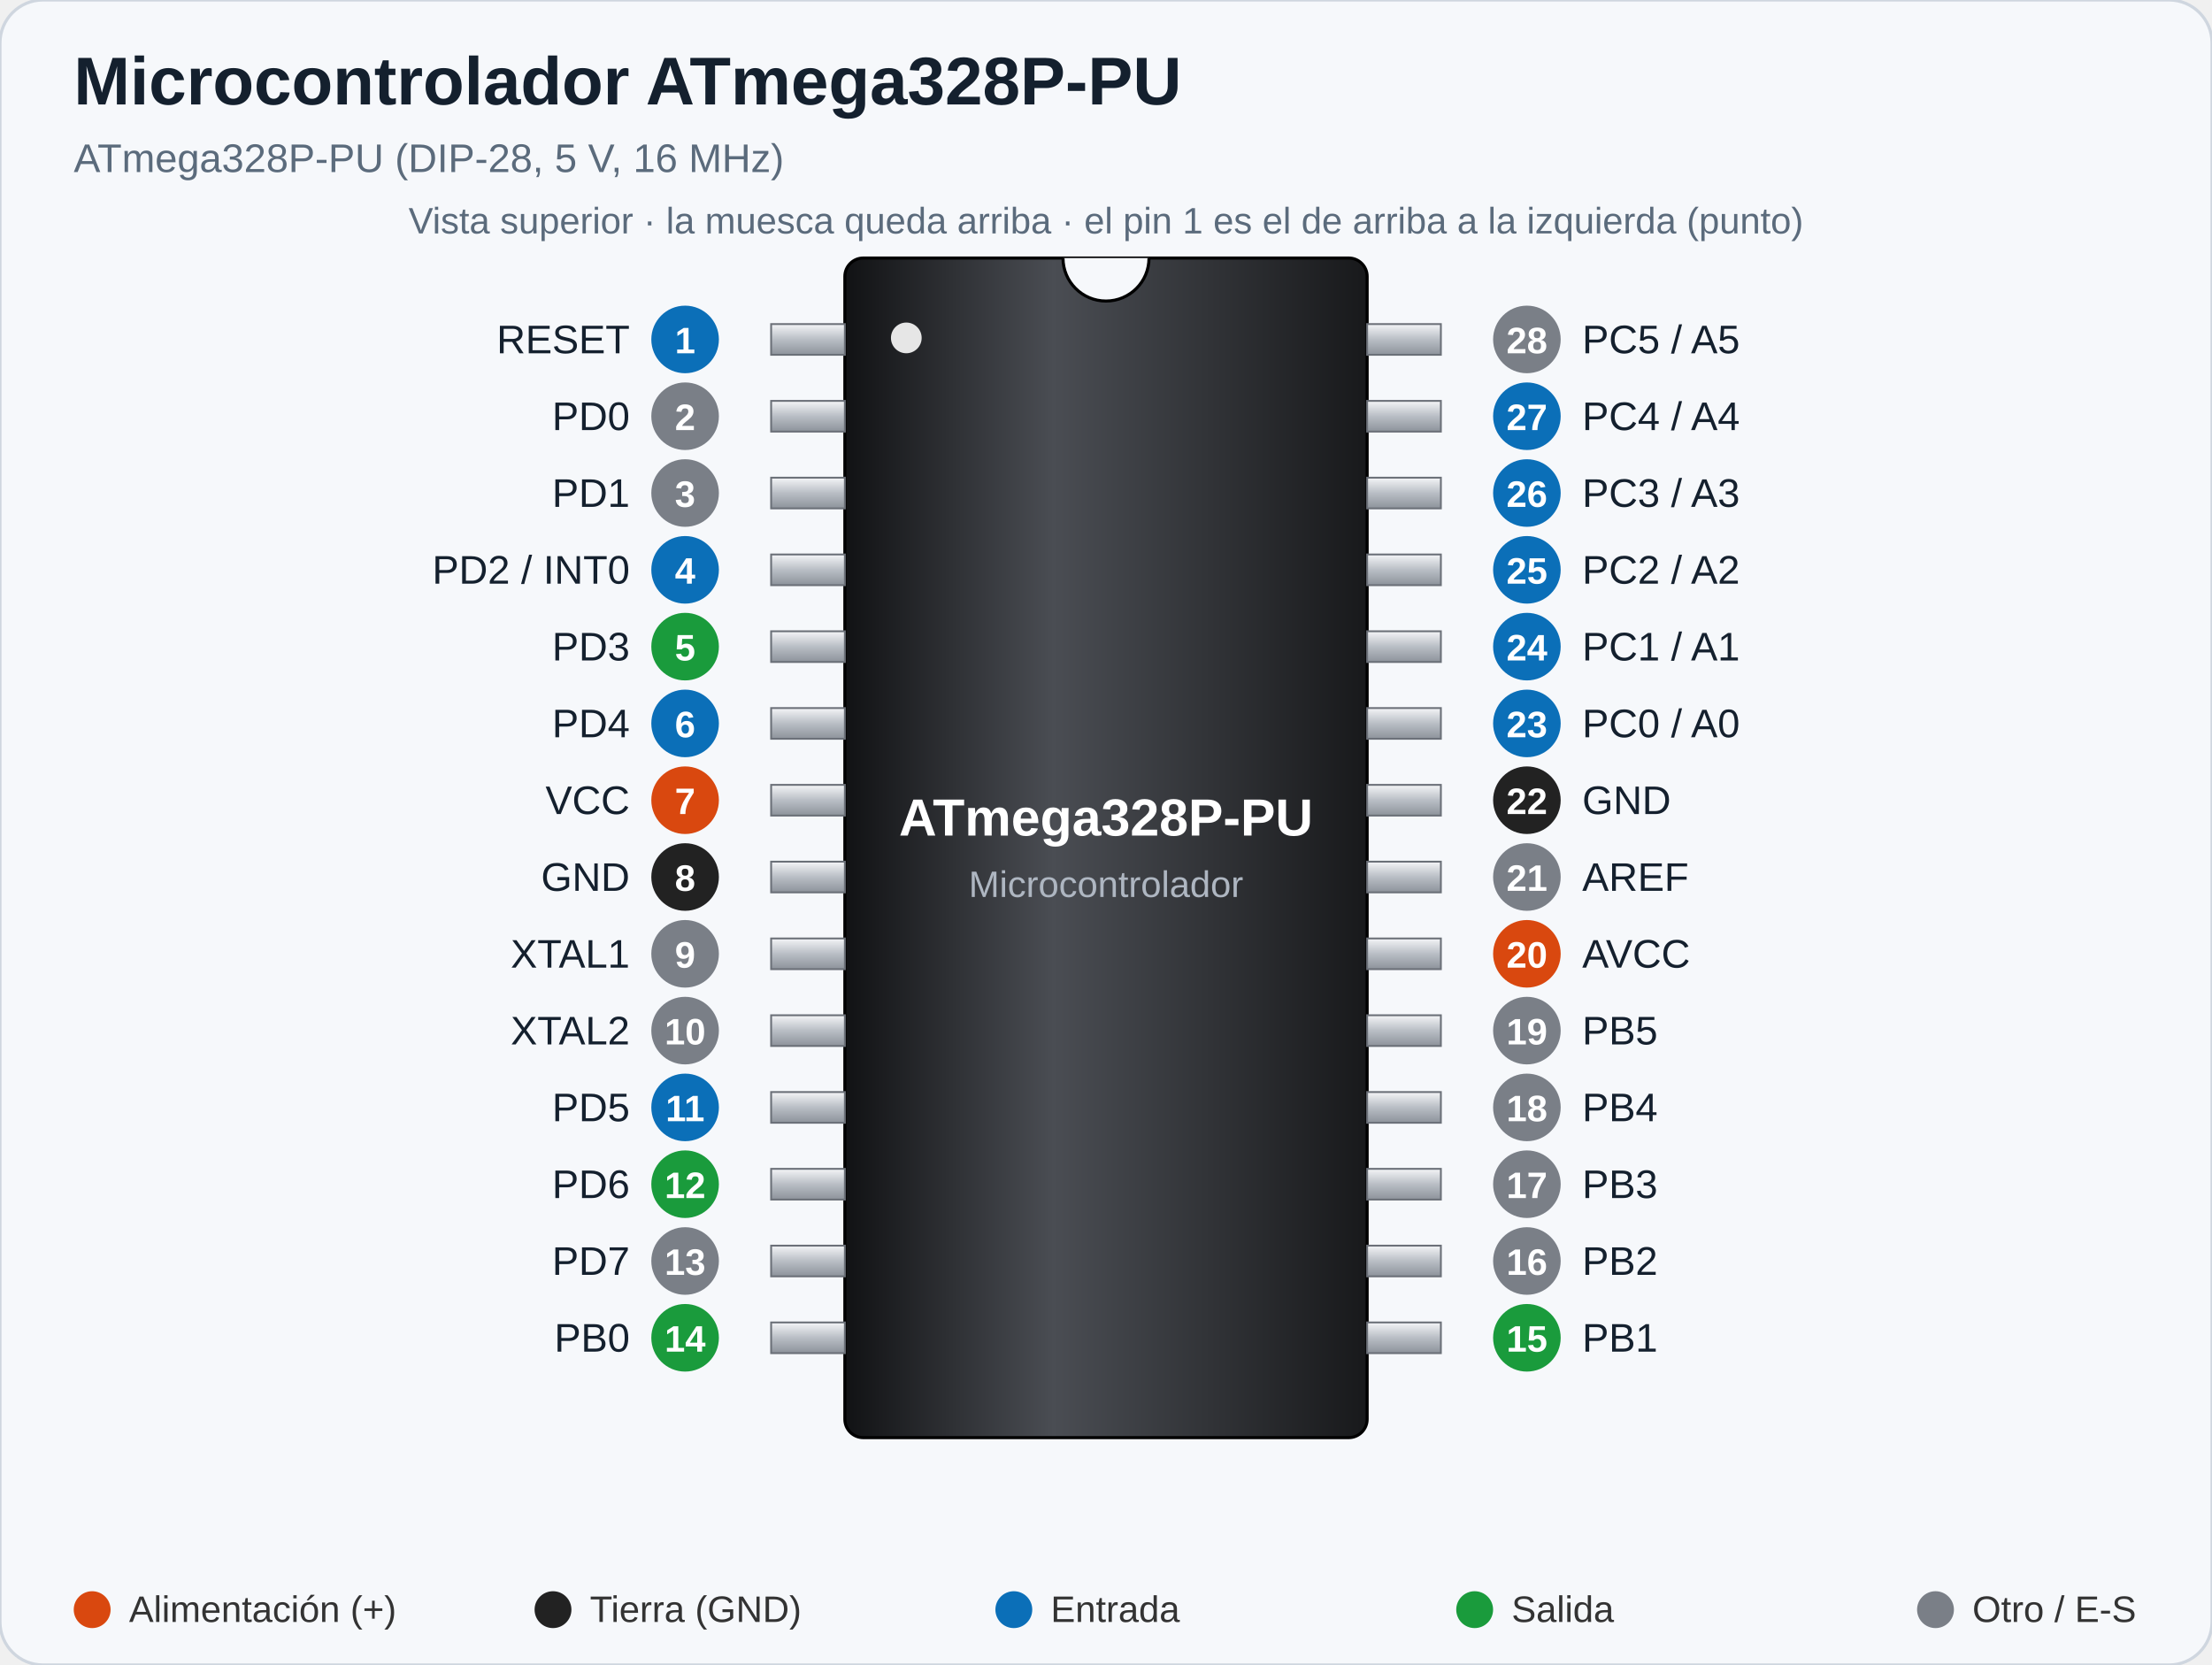
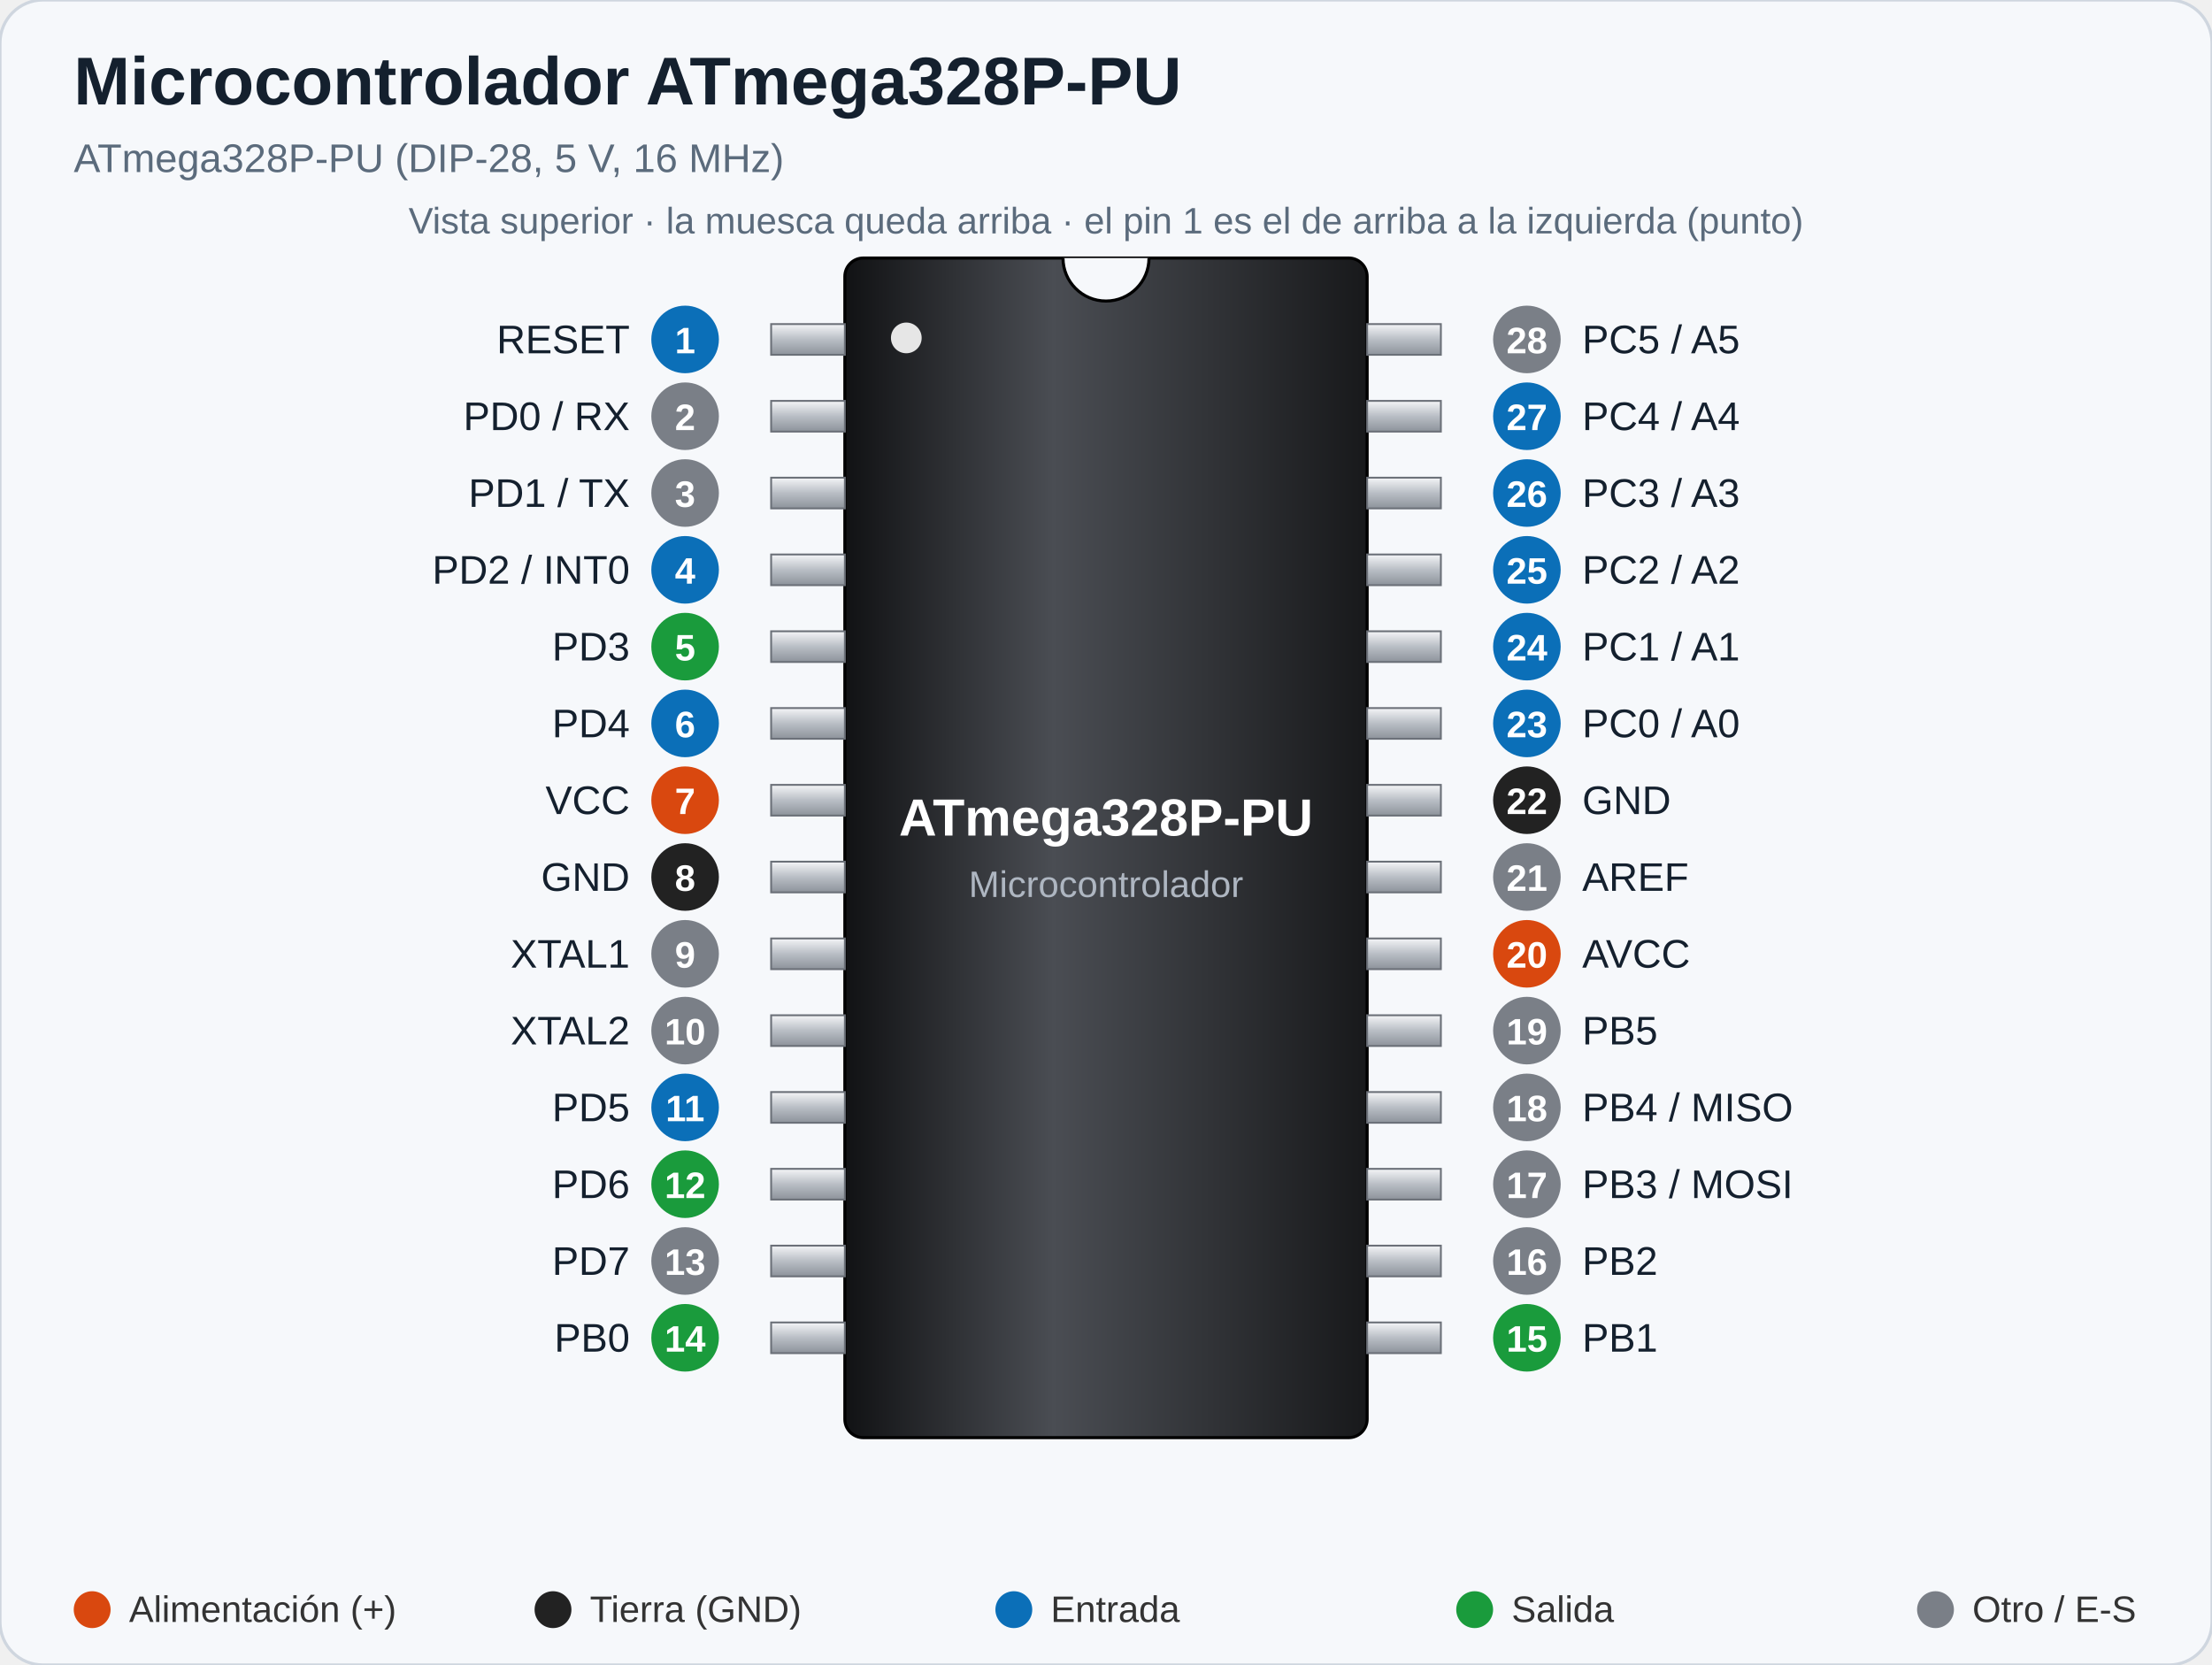
<svg xmlns="http://www.w3.org/2000/svg" viewBox="0 0 720 542" font-family="Arial,Helvetica,sans-serif">
  <defs>
    <linearGradient id="metal" x1="0" y1="0" x2="0" y2="1">
      <stop offset="0" stop-color="#f4f5f7" />
      <stop offset=".5" stop-color="#b9bec5" />
      <stop offset="1" stop-color="#8d939b" />
    </linearGradient>
    <linearGradient id="metalh" x1="0" y1="0" x2="1" y2="0">
      <stop offset="0" stop-color="#8d939b" />
      <stop offset=".45" stop-color="#f4f5f7" />
      <stop offset="1" stop-color="#9aa0a8" />
    </linearGradient>
    <linearGradient id="blk" x1="0" y1="0" x2="0" y2="1">
      <stop offset="0" stop-color="#4a4d53" />
      <stop offset=".5" stop-color="#26282c" />
      <stop offset="1" stop-color="#111214" />
    </linearGradient>
    <linearGradient id="blkh" x1="0" y1="0" x2="1" y2="0">
      <stop offset="0" stop-color="#111214" />
      <stop offset=".4" stop-color="#4a4d53" />
      <stop offset="1" stop-color="#18191b" />
    </linearGradient>
    <linearGradient id="beige" x1="0" y1="0" x2="0" y2="1">
      <stop offset="0" stop-color="#f4e6c3" />
      <stop offset=".5" stop-color="#e2cd97" />
      <stop offset="1" stop-color="#bda56c" />
    </linearGradient>
    <linearGradient id="blue" x1="0" y1="0" x2="0" y2="1">
      <stop offset="0" stop-color="#4a8be0" />
      <stop offset="1" stop-color="#1a4a96" />
    </linearGradient>
    <linearGradient id="green" x1="0" y1="0" x2="0" y2="1">
      <stop offset="0" stop-color="#2fae5a" />
      <stop offset="1" stop-color="#12683a" />
    </linearGradient>
    <linearGradient id="orange" x1="0" y1="0" x2="0" y2="1">
      <stop offset="0" stop-color="#f6b45c" />
      <stop offset="1" stop-color="#c8741a" />
    </linearGradient>
    <radialGradient id="ledg" cx=".4" cy=".35" r=".7">
      <stop offset="0" stop-color="#b9ffc9" />
      <stop offset=".6" stop-color="#25c04f" />
      <stop offset="1" stop-color="#127a2e" />
    </radialGradient>
    <radialGradient id="ledr" cx=".4" cy=".35" r=".7">
      <stop offset="0" stop-color="#ffc2c2" />
      <stop offset=".6" stop-color="#e02020" />
      <stop offset="1" stop-color="#8a0e0e" />
    </radialGradient>
  </defs>
  <rect width="720" height="542" rx="14" fill="#f6f8fb" stroke="#cfd6df" />
  <text x="24" y="34" font-size="22" font-weight="bold" fill="#14202e">Microcontrolador ATmega328P-PU</text>
  <text x="24" y="56" font-size="13" fill="#5b6b7c">ATmega328P-PU (DIP-28, 5 V, 16 MHz)</text>
  <rect x="275.0" y="84" width="170" height="384" rx="6" fill="url(#blkh)" stroke="#000" />
  <path d="M346.0,84 a14,14 0 0 0 28,0" fill="#f6f8fb" stroke="#000" />
  <circle cx="295.0" cy="110" r="5" fill="#e6e6e6" />
  <text x="360.0" y="272.0" font-size="17" font-weight="bold" fill="#fff" text-anchor="middle" transform="rotate(0)">ATmega328P-PU</text>
  <text x="360.0" y="292.0" font-size="12" fill="#aeb6c1" text-anchor="middle">Microcontrolador</text>
  <rect x="251.0" y="105.5" width="24" height="10" fill="url(#metal)" stroke="#6b7078" stroke-width=".6" />
  <circle cx="223.0" cy="110.5" r="11" fill="#0b6fb8" />
  <text x="223.0" y="115.0" font-size="12" font-weight="bold" fill="#fff" text-anchor="middle">1</text>
  <text x="205.0" y="115.0" font-size="13" fill="#14202e" text-anchor="end">RESET</text>
  <rect x="445.0" y="105.5" width="24" height="10" fill="url(#metal)" stroke="#6b7078" stroke-width=".6" />
  <circle cx="497.0" cy="110.5" r="11" fill="#7a7f87" />
  <text x="497.0" y="115.0" font-size="12" font-weight="bold" fill="#fff" text-anchor="middle">28</text>
  <text x="515.0" y="115.0" font-size="13" fill="#14202e" text-anchor="start">PC5 / A5</text>
  <rect x="251.0" y="130.5" width="24" height="10" fill="url(#metal)" stroke="#6b7078" stroke-width=".6" />
  <circle cx="223.0" cy="135.5" r="11" fill="#7a7f87" />
  <text x="223.0" y="140.0" font-size="12" font-weight="bold" fill="#fff" text-anchor="middle">2</text>
-   <text x="205.0" y="140.0" font-size="13" fill="#14202e" text-anchor="end">PD0</text>
+   <text x="205.0" y="140.0" font-size="13" fill="#14202e" text-anchor="end">PD0 / RX</text>
  <rect x="445.0" y="130.5" width="24" height="10" fill="url(#metal)" stroke="#6b7078" stroke-width=".6" />
  <circle cx="497.0" cy="135.5" r="11" fill="#0b6fb8" />
  <text x="497.0" y="140.0" font-size="12" font-weight="bold" fill="#fff" text-anchor="middle">27</text>
  <text x="515.0" y="140.0" font-size="13" fill="#14202e" text-anchor="start">PC4 / A4</text>
  <rect x="251.0" y="155.5" width="24" height="10" fill="url(#metal)" stroke="#6b7078" stroke-width=".6" />
  <circle cx="223.0" cy="160.5" r="11" fill="#7a7f87" />
  <text x="223.0" y="165.0" font-size="12" font-weight="bold" fill="#fff" text-anchor="middle">3</text>
-   <text x="205.0" y="165.0" font-size="13" fill="#14202e" text-anchor="end">PD1</text>
+   <text x="205.0" y="165.0" font-size="13" fill="#14202e" text-anchor="end">PD1 / TX</text>
  <rect x="445.0" y="155.5" width="24" height="10" fill="url(#metal)" stroke="#6b7078" stroke-width=".6" />
  <circle cx="497.0" cy="160.5" r="11" fill="#0b6fb8" />
  <text x="497.0" y="165.0" font-size="12" font-weight="bold" fill="#fff" text-anchor="middle">26</text>
  <text x="515.0" y="165.0" font-size="13" fill="#14202e" text-anchor="start">PC3 / A3</text>
  <rect x="251.0" y="180.5" width="24" height="10" fill="url(#metal)" stroke="#6b7078" stroke-width=".6" />
  <circle cx="223.0" cy="185.5" r="11" fill="#0b6fb8" />
  <text x="223.0" y="190.0" font-size="12" font-weight="bold" fill="#fff" text-anchor="middle">4</text>
  <text x="205.0" y="190.0" font-size="13" fill="#14202e" text-anchor="end">PD2 / INT0</text>
  <rect x="445.0" y="180.5" width="24" height="10" fill="url(#metal)" stroke="#6b7078" stroke-width=".6" />
  <circle cx="497.0" cy="185.5" r="11" fill="#0b6fb8" />
  <text x="497.0" y="190.0" font-size="12" font-weight="bold" fill="#fff" text-anchor="middle">25</text>
  <text x="515.0" y="190.0" font-size="13" fill="#14202e" text-anchor="start">PC2 / A2</text>
  <rect x="251.0" y="205.5" width="24" height="10" fill="url(#metal)" stroke="#6b7078" stroke-width=".6" />
  <circle cx="223.0" cy="210.5" r="11" fill="#1a9b3c" />
  <text x="223.0" y="215.0" font-size="12" font-weight="bold" fill="#fff" text-anchor="middle">5</text>
  <text x="205.0" y="215.0" font-size="13" fill="#14202e" text-anchor="end">PD3</text>
  <rect x="445.0" y="205.5" width="24" height="10" fill="url(#metal)" stroke="#6b7078" stroke-width=".6" />
  <circle cx="497.0" cy="210.5" r="11" fill="#0b6fb8" />
  <text x="497.0" y="215.0" font-size="12" font-weight="bold" fill="#fff" text-anchor="middle">24</text>
  <text x="515.0" y="215.0" font-size="13" fill="#14202e" text-anchor="start">PC1 / A1</text>
  <rect x="251.0" y="230.5" width="24" height="10" fill="url(#metal)" stroke="#6b7078" stroke-width=".6" />
  <circle cx="223.0" cy="235.5" r="11" fill="#0b6fb8" />
  <text x="223.0" y="240.0" font-size="12" font-weight="bold" fill="#fff" text-anchor="middle">6</text>
  <text x="205.0" y="240.0" font-size="13" fill="#14202e" text-anchor="end">PD4</text>
  <rect x="445.0" y="230.5" width="24" height="10" fill="url(#metal)" stroke="#6b7078" stroke-width=".6" />
  <circle cx="497.0" cy="235.5" r="11" fill="#0b6fb8" />
  <text x="497.0" y="240.0" font-size="12" font-weight="bold" fill="#fff" text-anchor="middle">23</text>
  <text x="515.0" y="240.0" font-size="13" fill="#14202e" text-anchor="start">PC0 / A0</text>
  <rect x="251.0" y="255.5" width="24" height="10" fill="url(#metal)" stroke="#6b7078" stroke-width=".6" />
  <circle cx="223.0" cy="260.5" r="11" fill="#d9480f" />
  <text x="223.0" y="265.0" font-size="12" font-weight="bold" fill="#fff" text-anchor="middle">7</text>
  <text x="205.0" y="265.0" font-size="13" fill="#14202e" text-anchor="end">VCC</text>
  <rect x="445.0" y="255.5" width="24" height="10" fill="url(#metal)" stroke="#6b7078" stroke-width=".6" />
  <circle cx="497.0" cy="260.5" r="11" fill="#222" />
  <text x="497.0" y="265.0" font-size="12" font-weight="bold" fill="#fff" text-anchor="middle">22</text>
  <text x="515.0" y="265.0" font-size="13" fill="#14202e" text-anchor="start">GND</text>
  <rect x="251.0" y="280.5" width="24" height="10" fill="url(#metal)" stroke="#6b7078" stroke-width=".6" />
  <circle cx="223.0" cy="285.5" r="11" fill="#222" />
  <text x="223.0" y="290.0" font-size="12" font-weight="bold" fill="#fff" text-anchor="middle">8</text>
  <text x="205.0" y="290.0" font-size="13" fill="#14202e" text-anchor="end">GND</text>
  <rect x="445.0" y="280.5" width="24" height="10" fill="url(#metal)" stroke="#6b7078" stroke-width=".6" />
  <circle cx="497.0" cy="285.5" r="11" fill="#7a7f87" />
  <text x="497.0" y="290.0" font-size="12" font-weight="bold" fill="#fff" text-anchor="middle">21</text>
  <text x="515.0" y="290.0" font-size="13" fill="#14202e" text-anchor="start">AREF</text>
  <rect x="251.0" y="305.5" width="24" height="10" fill="url(#metal)" stroke="#6b7078" stroke-width=".6" />
  <circle cx="223.0" cy="310.5" r="11" fill="#7a7f87" />
  <text x="223.0" y="315.0" font-size="12" font-weight="bold" fill="#fff" text-anchor="middle">9</text>
  <text x="205.0" y="315.0" font-size="13" fill="#14202e" text-anchor="end">XTAL1</text>
  <rect x="445.0" y="305.5" width="24" height="10" fill="url(#metal)" stroke="#6b7078" stroke-width=".6" />
  <circle cx="497.0" cy="310.5" r="11" fill="#d9480f" />
  <text x="497.0" y="315.0" font-size="12" font-weight="bold" fill="#fff" text-anchor="middle">20</text>
  <text x="515.0" y="315.0" font-size="13" fill="#14202e" text-anchor="start">AVCC</text>
  <rect x="251.0" y="330.5" width="24" height="10" fill="url(#metal)" stroke="#6b7078" stroke-width=".6" />
  <circle cx="223.0" cy="335.5" r="11" fill="#7a7f87" />
  <text x="223.0" y="340.0" font-size="12" font-weight="bold" fill="#fff" text-anchor="middle">10</text>
  <text x="205.0" y="340.0" font-size="13" fill="#14202e" text-anchor="end">XTAL2</text>
  <rect x="445.0" y="330.5" width="24" height="10" fill="url(#metal)" stroke="#6b7078" stroke-width=".6" />
  <circle cx="497.0" cy="335.5" r="11" fill="#7a7f87" />
  <text x="497.0" y="340.0" font-size="12" font-weight="bold" fill="#fff" text-anchor="middle">19</text>
  <text x="515.0" y="340.0" font-size="13" fill="#14202e" text-anchor="start">PB5</text>
  <rect x="251.0" y="355.5" width="24" height="10" fill="url(#metal)" stroke="#6b7078" stroke-width=".6" />
  <circle cx="223.0" cy="360.5" r="11" fill="#0b6fb8" />
  <text x="223.0" y="365.0" font-size="12" font-weight="bold" fill="#fff" text-anchor="middle">11</text>
  <text x="205.0" y="365.0" font-size="13" fill="#14202e" text-anchor="end">PD5</text>
  <rect x="445.0" y="355.5" width="24" height="10" fill="url(#metal)" stroke="#6b7078" stroke-width=".6" />
  <circle cx="497.0" cy="360.5" r="11" fill="#7a7f87" />
  <text x="497.0" y="365.0" font-size="12" font-weight="bold" fill="#fff" text-anchor="middle">18</text>
-   <text x="515.0" y="365.0" font-size="13" fill="#14202e" text-anchor="start">PB4</text>
+   <text x="515.0" y="365.0" font-size="13" fill="#14202e" text-anchor="start">PB4 / MISO</text>
  <rect x="251.0" y="380.5" width="24" height="10" fill="url(#metal)" stroke="#6b7078" stroke-width=".6" />
  <circle cx="223.0" cy="385.5" r="11" fill="#1a9b3c" />
  <text x="223.0" y="390.0" font-size="12" font-weight="bold" fill="#fff" text-anchor="middle">12</text>
  <text x="205.0" y="390.0" font-size="13" fill="#14202e" text-anchor="end">PD6</text>
  <rect x="445.0" y="380.5" width="24" height="10" fill="url(#metal)" stroke="#6b7078" stroke-width=".6" />
  <circle cx="497.0" cy="385.5" r="11" fill="#7a7f87" />
  <text x="497.0" y="390.0" font-size="12" font-weight="bold" fill="#fff" text-anchor="middle">17</text>
-   <text x="515.0" y="390.0" font-size="13" fill="#14202e" text-anchor="start">PB3</text>
+   <text x="515.0" y="390.0" font-size="13" fill="#14202e" text-anchor="start">PB3 / MOSI</text>
  <rect x="251.0" y="405.5" width="24" height="10" fill="url(#metal)" stroke="#6b7078" stroke-width=".6" />
  <circle cx="223.0" cy="410.5" r="11" fill="#7a7f87" />
  <text x="223.0" y="415.0" font-size="12" font-weight="bold" fill="#fff" text-anchor="middle">13</text>
  <text x="205.0" y="415.0" font-size="13" fill="#14202e" text-anchor="end">PD7</text>
  <rect x="445.0" y="405.5" width="24" height="10" fill="url(#metal)" stroke="#6b7078" stroke-width=".6" />
  <circle cx="497.0" cy="410.5" r="11" fill="#7a7f87" />
  <text x="497.0" y="415.0" font-size="12" font-weight="bold" fill="#fff" text-anchor="middle">16</text>
  <text x="515.0" y="415.0" font-size="13" fill="#14202e" text-anchor="start">PB2</text>
  <rect x="251.0" y="430.5" width="24" height="10" fill="url(#metal)" stroke="#6b7078" stroke-width=".6" />
  <circle cx="223.0" cy="435.5" r="11" fill="#1a9b3c" />
  <text x="223.0" y="440.0" font-size="12" font-weight="bold" fill="#fff" text-anchor="middle">14</text>
  <text x="205.0" y="440.0" font-size="13" fill="#14202e" text-anchor="end">PB0</text>
  <rect x="445.0" y="430.5" width="24" height="10" fill="url(#metal)" stroke="#6b7078" stroke-width=".6" />
  <circle cx="497.0" cy="435.5" r="11" fill="#1a9b3c" />
  <text x="497.0" y="440.0" font-size="12" font-weight="bold" fill="#fff" text-anchor="middle">15</text>
  <text x="515.0" y="440.0" font-size="13" fill="#14202e" text-anchor="start">PB1</text>
  <text x="360.0" y="76" font-size="12" fill="#5b6b7c" text-anchor="middle">Vista superior · la muesca queda arriba · el pin 1 es el de arriba a la izquierda (punto)</text>
  <g font-size="12" font-family="Arial">
    <circle cx="30" cy="524" r="6" fill="#d9480f" />
    <text x="42" y="528" fill="#333">Alimentación (+)</text>
    <circle cx="180" cy="524" r="6" fill="#222" />
    <text x="192" y="528" fill="#333">Tierra (GND)</text>
    <circle cx="330" cy="524" r="6" fill="#0b6fb8" />
    <text x="342" y="528" fill="#333">Entrada</text>
    <circle cx="480" cy="524" r="6" fill="#1a9b3c" />
    <text x="492" y="528" fill="#333">Salida</text>
    <circle cx="630" cy="524" r="6" fill="#7a7f87" />
    <text x="642" y="528" fill="#333">Otro / E-S</text>
  </g>
</svg>
